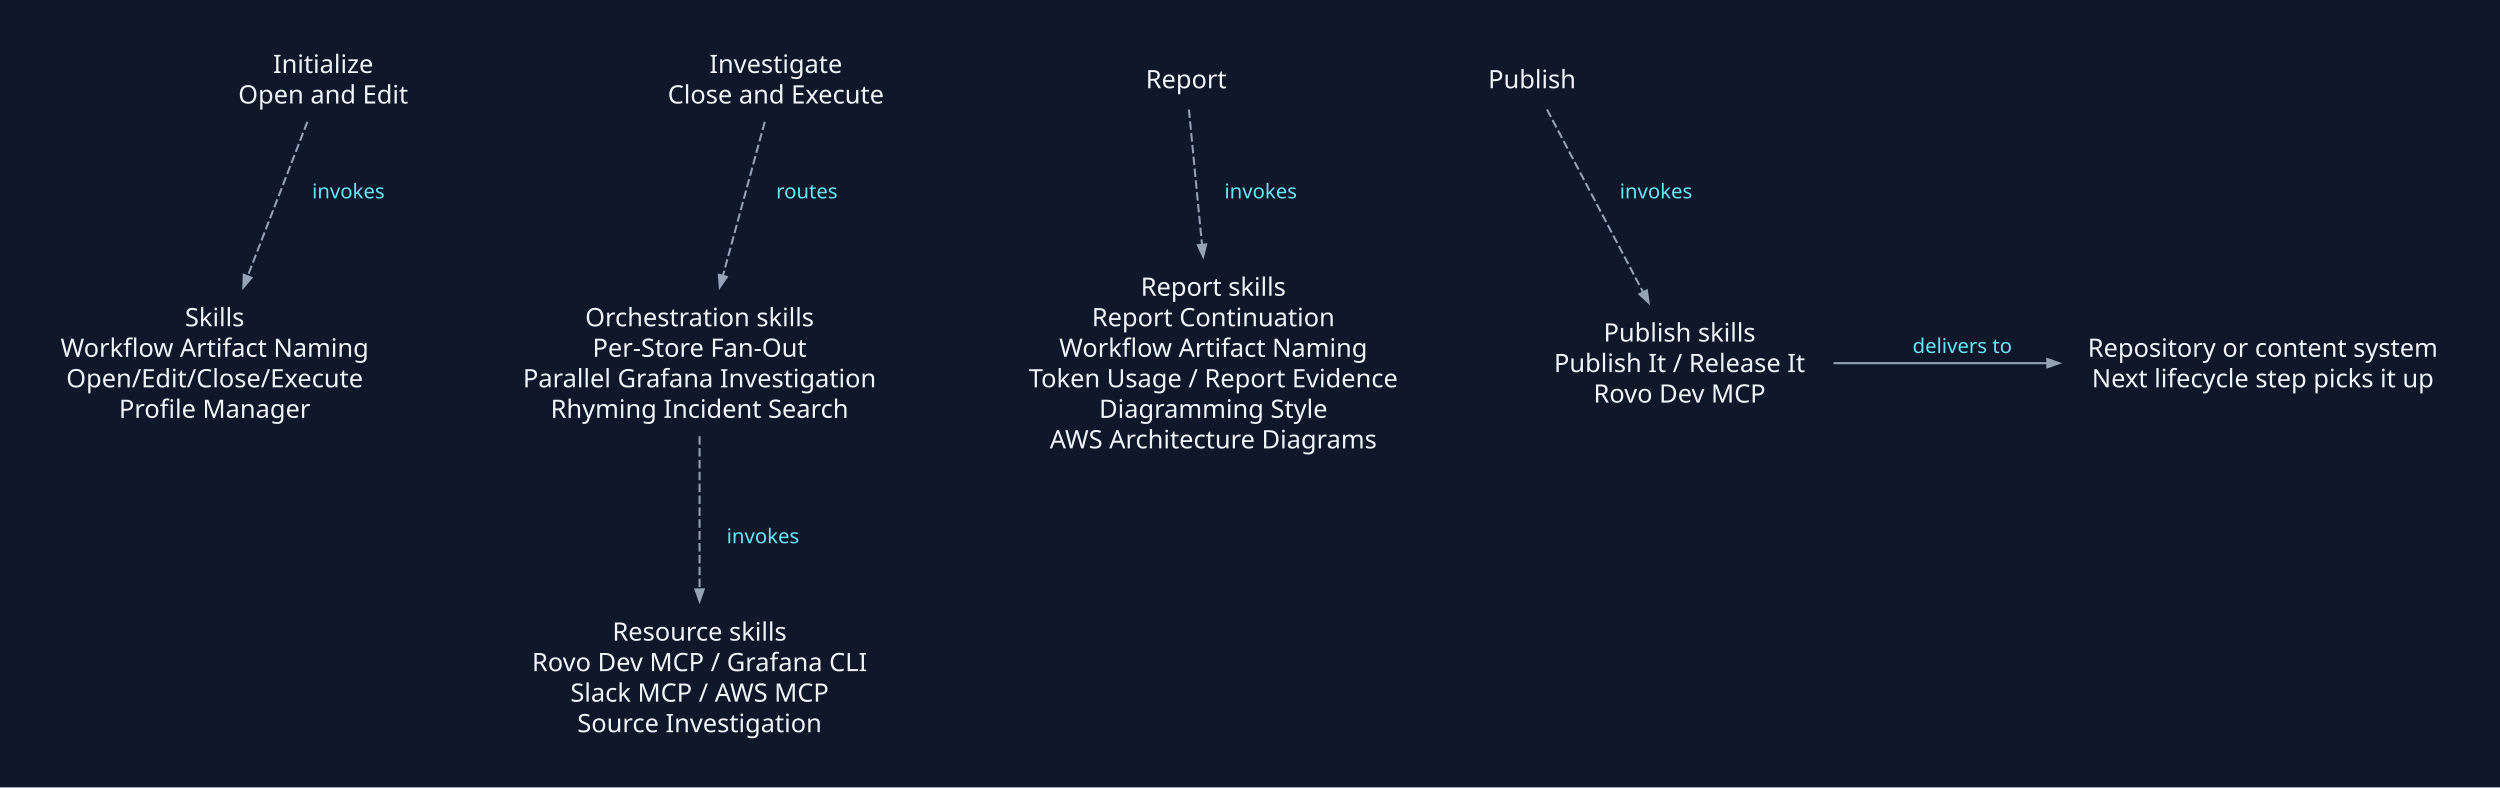
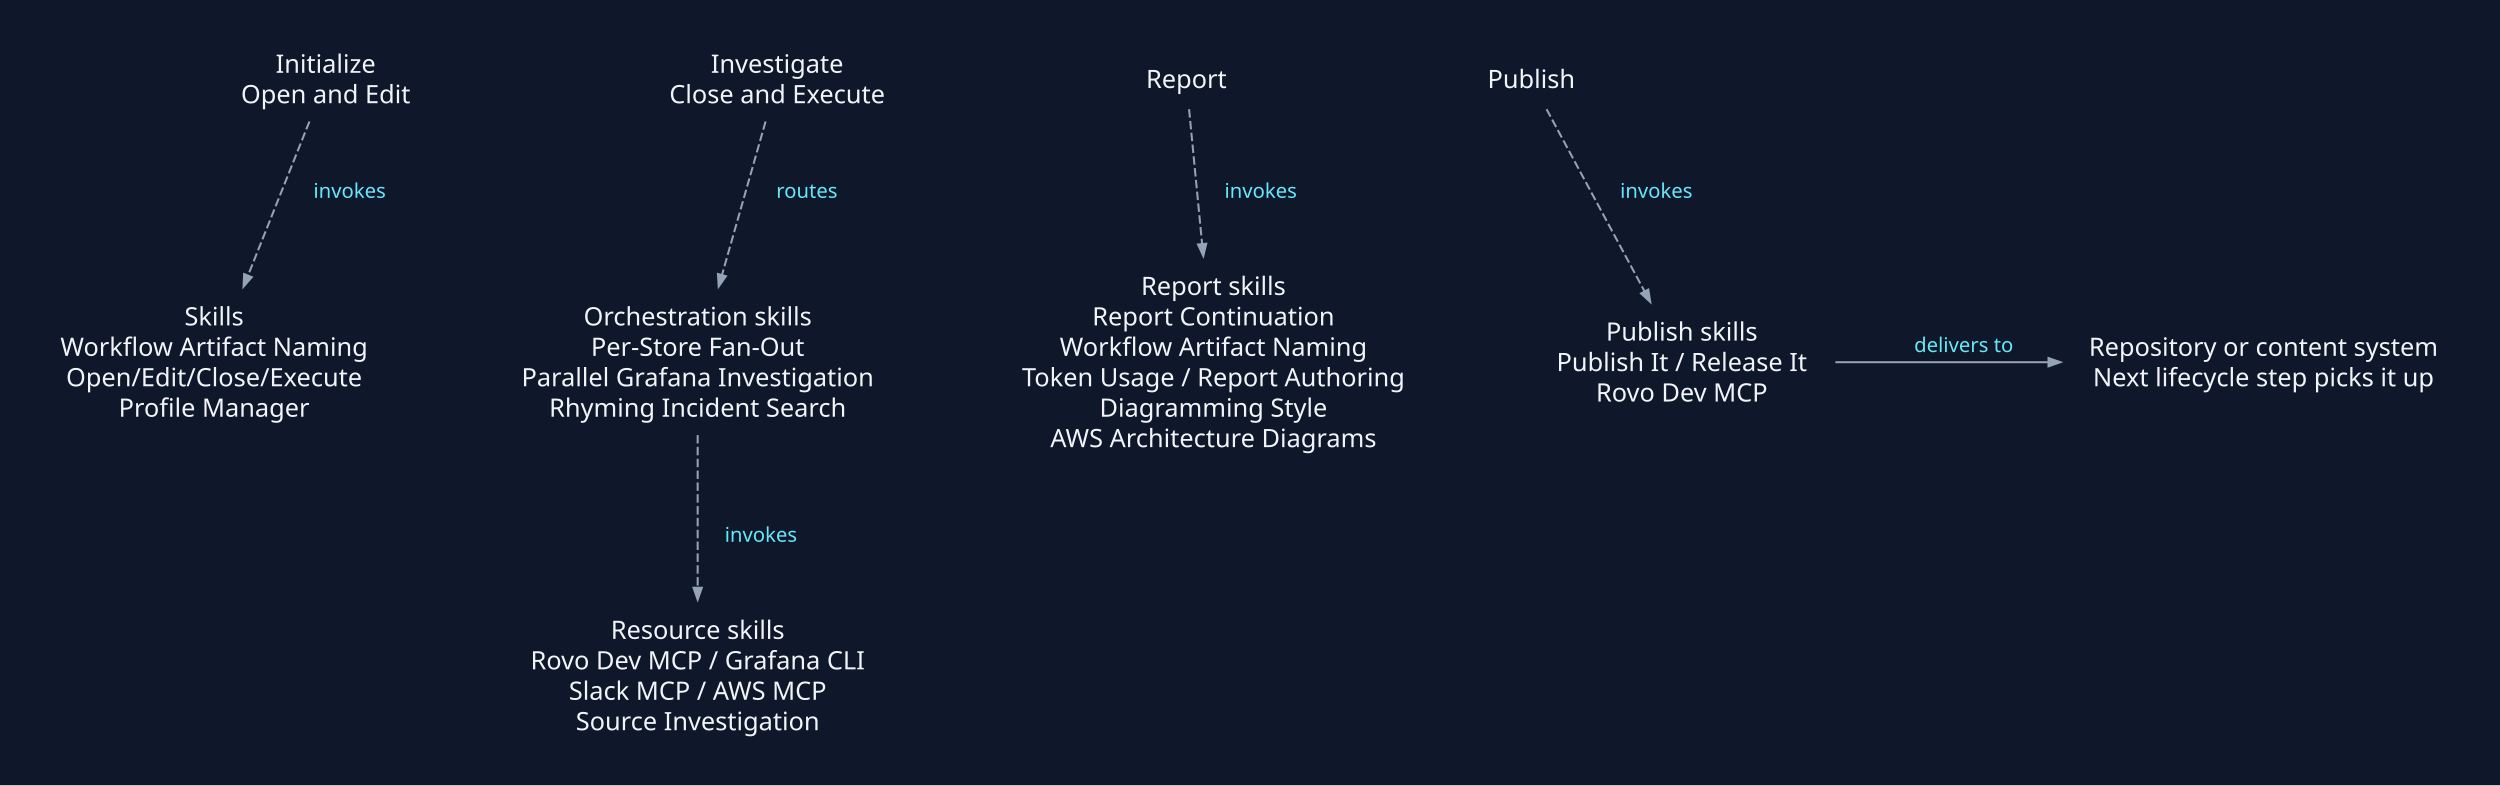
- <svg xmlns="http://www.w3.org/2000/svg" width="2949pt" height="929pt" viewBox="0.00 0.00 2949.00 929.00">
+ <svg xmlns="http://www.w3.org/2000/svg" width="2957pt" height="929pt" viewBox="0.00 0.00 2957.00 929.00">
  <g id="graph0" class="graph" transform="scale(2 2) rotate(0) translate(21.6 442.8)">
-     <polygon fill="#0f172a" stroke="none" points="-21.6,21.6 -21.6,-442.8 1453.1,-442.8 1453.1,21.6 -21.6,21.6" />
+     <polygon fill="#0f172a" stroke="none" points="-21.6,21.6 -21.6,-442.8 1457.1,-442.8 1457.1,21.6 -21.6,21.6" />
    <g id="node1" class="node">
-       <text xml:space="preserve" text-anchor="middle" x="169" y="-399.75" font-family="Trebuchet MS" font-size="15.00" fill="#f1f5f9">Initialize</text>
-       <text xml:space="preserve" text-anchor="middle" x="169" y="-381.75" font-family="Trebuchet MS" font-size="15.00" fill="#f1f5f9">Open and Edit</text>
+       <text xml:space="preserve" text-anchor="middle" x="171" y="-399.75" font-family="Trebuchet MS" font-size="15.00" fill="#f1f5f9">Initialize</text>
+       <text xml:space="preserve" text-anchor="middle" x="171" y="-381.75" font-family="Trebuchet MS" font-size="15.00" fill="#f1f5f9">Open and Edit</text>
    </g>
    <g id="node2" class="node">
-       <text xml:space="preserve" text-anchor="middle" x="436" y="-399.75" font-family="Trebuchet MS" font-size="15.00" fill="#f1f5f9">Investigate</text>
-       <text xml:space="preserve" text-anchor="middle" x="436" y="-381.75" font-family="Trebuchet MS" font-size="15.00" fill="#f1f5f9">Close and Execute</text>
+       <text xml:space="preserve" text-anchor="middle" x="438" y="-399.75" font-family="Trebuchet MS" font-size="15.00" fill="#f1f5f9">Investigate</text>
+       <text xml:space="preserve" text-anchor="middle" x="438" y="-381.75" font-family="Trebuchet MS" font-size="15.00" fill="#f1f5f9">Close and Execute</text>
    </g>
    <g id="node5" class="node">
      <text xml:space="preserve" text-anchor="middle" x="105" y="-250.35" font-family="Trebuchet MS" font-size="15.00" fill="#f1f5f9">Skills</text>
      <text xml:space="preserve" text-anchor="middle" x="105" y="-232.35" font-family="Trebuchet MS" font-size="15.00" fill="#f1f5f9">Workflow Artifact Naming</text>
      <text xml:space="preserve" text-anchor="middle" x="105" y="-214.35" font-family="Trebuchet MS" font-size="15.00" fill="#f1f5f9">Open/Edit/Close/Execute</text>
      <text xml:space="preserve" text-anchor="middle" x="105" y="-196.35" font-family="Trebuchet MS" font-size="15.00" fill="#f1f5f9">Profile Manager</text>
    </g>
    <g id="edge4" class="edge">
-       <path fill="none" stroke="#94a3b8" stroke-width="1.2" stroke-dasharray="5,2" d="M159.69,-370.95C150.46,-347.1 136.05,-309.84 124.33,-279.56" />
-       <polygon fill="#94a3b8" stroke="#94a3b8" stroke-width="1.2" points="126.73,-278.96 121.92,-273.32 122.16,-280.73 126.73,-278.96" />
-       <text xml:space="preserve" text-anchor="start" x="162.47" y="-325.8" font-family="Trebuchet MS" font-size="12.00" fill="#67e8f9">invokes</text>
+       <path fill="none" stroke="#94a3b8" stroke-width="1.2" stroke-dasharray="5,2" d="M161.4,-370.95C151.89,-347.1 137.02,-309.84 124.94,-279.56" />
+       <polygon fill="#94a3b8" stroke="#94a3b8" stroke-width="1.2" points="127.31,-278.9 122.44,-273.31 122.76,-280.72 127.31,-278.9" />
+       <text xml:space="preserve" text-anchor="start" x="163.77" y="-325.8" font-family="Trebuchet MS" font-size="12.00" fill="#67e8f9">invokes</text>
    </g>
    <g id="node3" class="node">
-       <text xml:space="preserve" text-anchor="middle" x="678" y="-390.75" font-family="Trebuchet MS" font-size="15.00" fill="#f1f5f9">Report</text>
+       <text xml:space="preserve" text-anchor="middle" x="680" y="-390.75" font-family="Trebuchet MS" font-size="15.00" fill="#f1f5f9">Report</text>
    </g>
    <g id="node6" class="node">
      <text xml:space="preserve" text-anchor="middle" x="391" y="-250.35" font-family="Trebuchet MS" font-size="15.00" fill="#f1f5f9">Orchestration skills</text>
      <text xml:space="preserve" text-anchor="middle" x="391" y="-232.35" font-family="Trebuchet MS" font-size="15.00" fill="#f1f5f9">Per-Store Fan-Out</text>
      <text xml:space="preserve" text-anchor="middle" x="391" y="-214.35" font-family="Trebuchet MS" font-size="15.00" fill="#f1f5f9">Parallel Grafana Investigation</text>
      <text xml:space="preserve" text-anchor="middle" x="391" y="-196.35" font-family="Trebuchet MS" font-size="15.00" fill="#f1f5f9">Rhyming Incident Search</text>
    </g>
    <g id="edge5" class="edge">
-       <path fill="none" stroke="#94a3b8" stroke-width="1.2" stroke-dasharray="5,2" d="M429.46,-370.95C423,-347.2 412.92,-310.15 404.7,-279.95" />
-       <polygon fill="#94a3b8" stroke="#94a3b8" stroke-width="1.2" points="407.11,-279.49 402.91,-273.38 402.38,-280.77 407.11,-279.49" />
-       <text xml:space="preserve" text-anchor="start" x="436.16" y="-325.8" font-family="Trebuchet MS" font-size="12.00" fill="#67e8f9">routes</text>
+       <path fill="none" stroke="#94a3b8" stroke-width="1.2" stroke-dasharray="5,2" d="M431.17,-370.95C424.42,-347.2 413.89,-310.15 405.31,-279.95" />
+       <polygon fill="#94a3b8" stroke="#94a3b8" stroke-width="1.2" points="407.71,-279.43 403.44,-273.37 402.99,-280.77 407.71,-279.43" />
+       <text xml:space="preserve" text-anchor="start" x="437.46" y="-325.8" font-family="Trebuchet MS" font-size="12.00" fill="#67e8f9">routes</text>
    </g>
    <g id="node4" class="node">
-       <text xml:space="preserve" text-anchor="middle" x="882" y="-390.75" font-family="Trebuchet MS" font-size="15.00" fill="#f1f5f9">Publish</text>
+       <text xml:space="preserve" text-anchor="middle" x="884" y="-390.75" font-family="Trebuchet MS" font-size="15.00" fill="#f1f5f9">Publish</text>
    </g>
    <g id="node8" class="node">
-       <text xml:space="preserve" text-anchor="middle" x="694" y="-268.35" font-family="Trebuchet MS" font-size="15.00" fill="#f1f5f9">Report skills</text>
-       <text xml:space="preserve" text-anchor="middle" x="694" y="-250.35" font-family="Trebuchet MS" font-size="15.00" fill="#f1f5f9">Report Continuation</text>
-       <text xml:space="preserve" text-anchor="middle" x="694" y="-232.35" font-family="Trebuchet MS" font-size="15.00" fill="#f1f5f9">Workflow Artifact Naming</text>
-       <text xml:space="preserve" text-anchor="middle" x="694" y="-214.35" font-family="Trebuchet MS" font-size="15.00" fill="#f1f5f9">Token Usage / Report Evidence</text>
-       <text xml:space="preserve" text-anchor="middle" x="694" y="-196.35" font-family="Trebuchet MS" font-size="15.00" fill="#f1f5f9">Diagramming Style</text>
-       <text xml:space="preserve" text-anchor="middle" x="694" y="-178.35" font-family="Trebuchet MS" font-size="15.00" fill="#f1f5f9">AWS Architecture Diagrams</text>
+       <text xml:space="preserve" text-anchor="middle" x="696" y="-268.35" font-family="Trebuchet MS" font-size="15.00" fill="#f1f5f9">Report skills</text>
+       <text xml:space="preserve" text-anchor="middle" x="696" y="-250.35" font-family="Trebuchet MS" font-size="15.00" fill="#f1f5f9">Report Continuation</text>
+       <text xml:space="preserve" text-anchor="middle" x="696" y="-232.35" font-family="Trebuchet MS" font-size="15.00" fill="#f1f5f9">Workflow Artifact Naming</text>
+       <text xml:space="preserve" text-anchor="middle" x="696" y="-214.35" font-family="Trebuchet MS" font-size="15.00" fill="#f1f5f9">Token Usage / Report Authoring</text>
+       <text xml:space="preserve" text-anchor="middle" x="696" y="-196.35" font-family="Trebuchet MS" font-size="15.00" fill="#f1f5f9">Diagramming Style</text>
+       <text xml:space="preserve" text-anchor="middle" x="696" y="-178.35" font-family="Trebuchet MS" font-size="15.00" fill="#f1f5f9">AWS Architecture Diagrams</text>
    </g>
    <g id="edge7" class="edge">
-       <path fill="none" stroke="#94a3b8" stroke-width="1.2" stroke-dasharray="5,2" d="M679.62,-378.23C681.44,-359.39 684.52,-327.61 687.36,-298.25" />
-       <polygon fill="#94a3b8" stroke="#94a3b8" stroke-width="1.2" points="689.78,-298.66 688.02,-291.45 684.9,-298.19 689.78,-298.66" />
-       <text xml:space="preserve" text-anchor="start" x="700.57" y="-325.8" font-family="Trebuchet MS" font-size="12.00" fill="#67e8f9">invokes</text>
+       <path fill="none" stroke="#94a3b8" stroke-width="1.2" stroke-dasharray="5,2" d="M681.62,-378.23C683.44,-359.39 686.52,-327.61 689.36,-298.25" />
+       <polygon fill="#94a3b8" stroke="#94a3b8" stroke-width="1.2" points="691.78,-298.66 690.02,-291.45 686.9,-298.19 691.78,-298.66" />
+       <text xml:space="preserve" text-anchor="start" x="702.57" y="-325.8" font-family="Trebuchet MS" font-size="12.00" fill="#67e8f9">invokes</text>
    </g>
    <g id="node9" class="node">
-       <text xml:space="preserve" text-anchor="middle" x="969" y="-241.35" font-family="Trebuchet MS" font-size="15.00" fill="#f1f5f9">Publish skills</text>
-       <text xml:space="preserve" text-anchor="middle" x="969" y="-223.35" font-family="Trebuchet MS" font-size="15.00" fill="#f1f5f9">Publish It / Release It</text>
-       <text xml:space="preserve" text-anchor="middle" x="969" y="-205.35" font-family="Trebuchet MS" font-size="15.00" fill="#f1f5f9">Rovo Dev MCP</text>
+       <text xml:space="preserve" text-anchor="middle" x="973" y="-241.35" font-family="Trebuchet MS" font-size="15.00" fill="#f1f5f9">Publish skills</text>
+       <text xml:space="preserve" text-anchor="middle" x="973" y="-223.35" font-family="Trebuchet MS" font-size="15.00" fill="#f1f5f9">Publish It / Release It</text>
+       <text xml:space="preserve" text-anchor="middle" x="973" y="-205.35" font-family="Trebuchet MS" font-size="15.00" fill="#f1f5f9">Rovo Dev MCP</text>
    </g>
    <g id="edge8" class="edge">
-       <path fill="none" stroke="#94a3b8" stroke-width="1.2" stroke-dasharray="5,2" d="M890.82,-378.23C904.03,-353.11 929.36,-304.96 947.61,-270.26" />
-       <polygon fill="#94a3b8" stroke="#94a3b8" stroke-width="1.2" points="949.69,-271.58 950.78,-264.24 945.35,-269.3 949.69,-271.58" />
-       <text xml:space="preserve" text-anchor="start" x="933.71" y="-325.8" font-family="Trebuchet MS" font-size="12.00" fill="#67e8f9">invokes</text>
+       <path fill="none" stroke="#94a3b8" stroke-width="1.2" stroke-dasharray="5,2" d="M893.02,-378.23C906.54,-353.11 932.45,-304.96 951.12,-270.26" />
+       <polygon fill="#94a3b8" stroke="#94a3b8" stroke-width="1.2" points="953.2,-271.56 954.36,-264.23 948.89,-269.24 953.2,-271.56" />
+       <text xml:space="preserve" text-anchor="start" x="936.53" y="-325.8" font-family="Trebuchet MS" font-size="12.00" fill="#67e8f9">invokes</text>
    </g>
    <g id="node7" class="node">
      <text xml:space="preserve" text-anchor="middle" x="391" y="-64.95" font-family="Trebuchet MS" font-size="15.00" fill="#f1f5f9">Resource skills</text>
      <text xml:space="preserve" text-anchor="middle" x="391" y="-46.95" font-family="Trebuchet MS" font-size="15.00" fill="#f1f5f9">Rovo Dev MCP / Grafana CLI</text>
      <text xml:space="preserve" text-anchor="middle" x="391" y="-28.95" font-family="Trebuchet MS" font-size="15.00" fill="#f1f5f9">Slack MCP / AWS MCP</text>
      <text xml:space="preserve" text-anchor="middle" x="391" y="-10.95" font-family="Trebuchet MS" font-size="15.00" fill="#f1f5f9">Source Investigation</text>
    </g>
    <g id="edge6" class="edge">
      <path fill="none" stroke="#94a3b8" stroke-width="1.2" stroke-dasharray="5,2" d="M391,-185.52C391,-158.59 391,-123.49 391,-95.01" />
      <polygon fill="#94a3b8" stroke="#94a3b8" stroke-width="1.2" points="393.45,-95.21 391,-88.21 388.55,-95.21 393.45,-95.21" />
      <text xml:space="preserve" text-anchor="start" x="407" y="-122.4" font-family="Trebuchet MS" font-size="12.00" fill="#67e8f9">invokes</text>
    </g>
    <g id="node10" class="node">
-       <text xml:space="preserve" text-anchor="middle" x="1313" y="-232.35" font-family="Trebuchet MS" font-size="15.00" fill="#f1f5f9">Repository or content system</text>
-       <text xml:space="preserve" text-anchor="middle" x="1313" y="-214.35" font-family="Trebuchet MS" font-size="15.00" fill="#f1f5f9">Next lifecycle step picks it up</text>
+       <text xml:space="preserve" text-anchor="middle" x="1317" y="-232.35" font-family="Trebuchet MS" font-size="15.00" fill="#f1f5f9">Repository or content system</text>
+       <text xml:space="preserve" text-anchor="middle" x="1317" y="-214.35" font-family="Trebuchet MS" font-size="15.00" fill="#f1f5f9">Next lifecycle step picks it up</text>
    </g>
    <g id="edge9" class="edge">
-       <path fill="none" stroke="#94a3b8" stroke-width="1.2" d="M1059.83,-228.6C1098.47,-228.6 1144.21,-228.6 1186.1,-228.6" />
-       <polygon fill="#94a3b8" stroke="#94a3b8" stroke-width="1.2" points="1185.89,-231.05 1192.89,-228.6 1185.89,-226.15 1185.89,-231.05" />
-       <text xml:space="preserve" text-anchor="start" x="1106.44" y="-234.6" font-family="Trebuchet MS" font-size="12.00" fill="#67e8f9">delivers to</text>
+       <path fill="none" stroke="#94a3b8" stroke-width="1.2" d="M1063.83,-228.6C1102.47,-228.6 1148.21,-228.6 1190.1,-228.6" />
+       <polygon fill="#94a3b8" stroke="#94a3b8" stroke-width="1.2" points="1189.89,-231.05 1196.89,-228.6 1189.89,-226.15 1189.89,-231.05" />
+       <text xml:space="preserve" text-anchor="start" x="1110.44" y="-234.6" font-family="Trebuchet MS" font-size="12.00" fill="#67e8f9">delivers to</text>
    </g>
  </g>
</svg>
